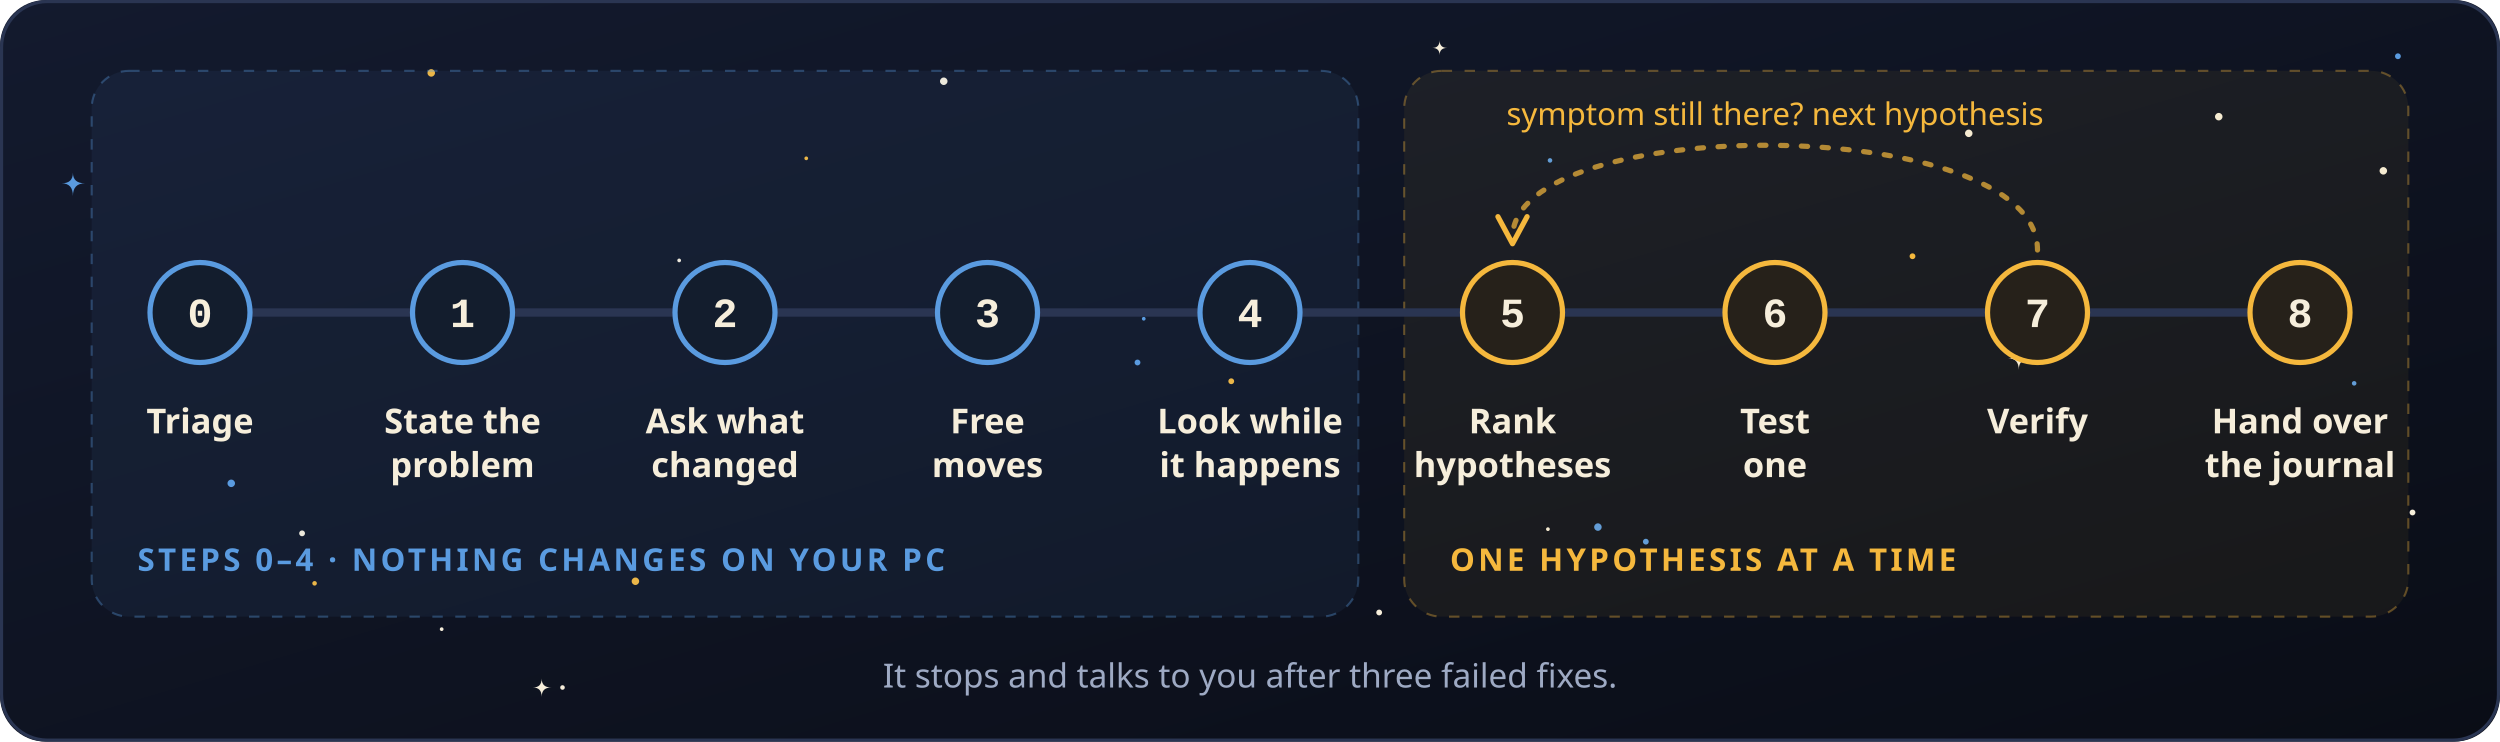
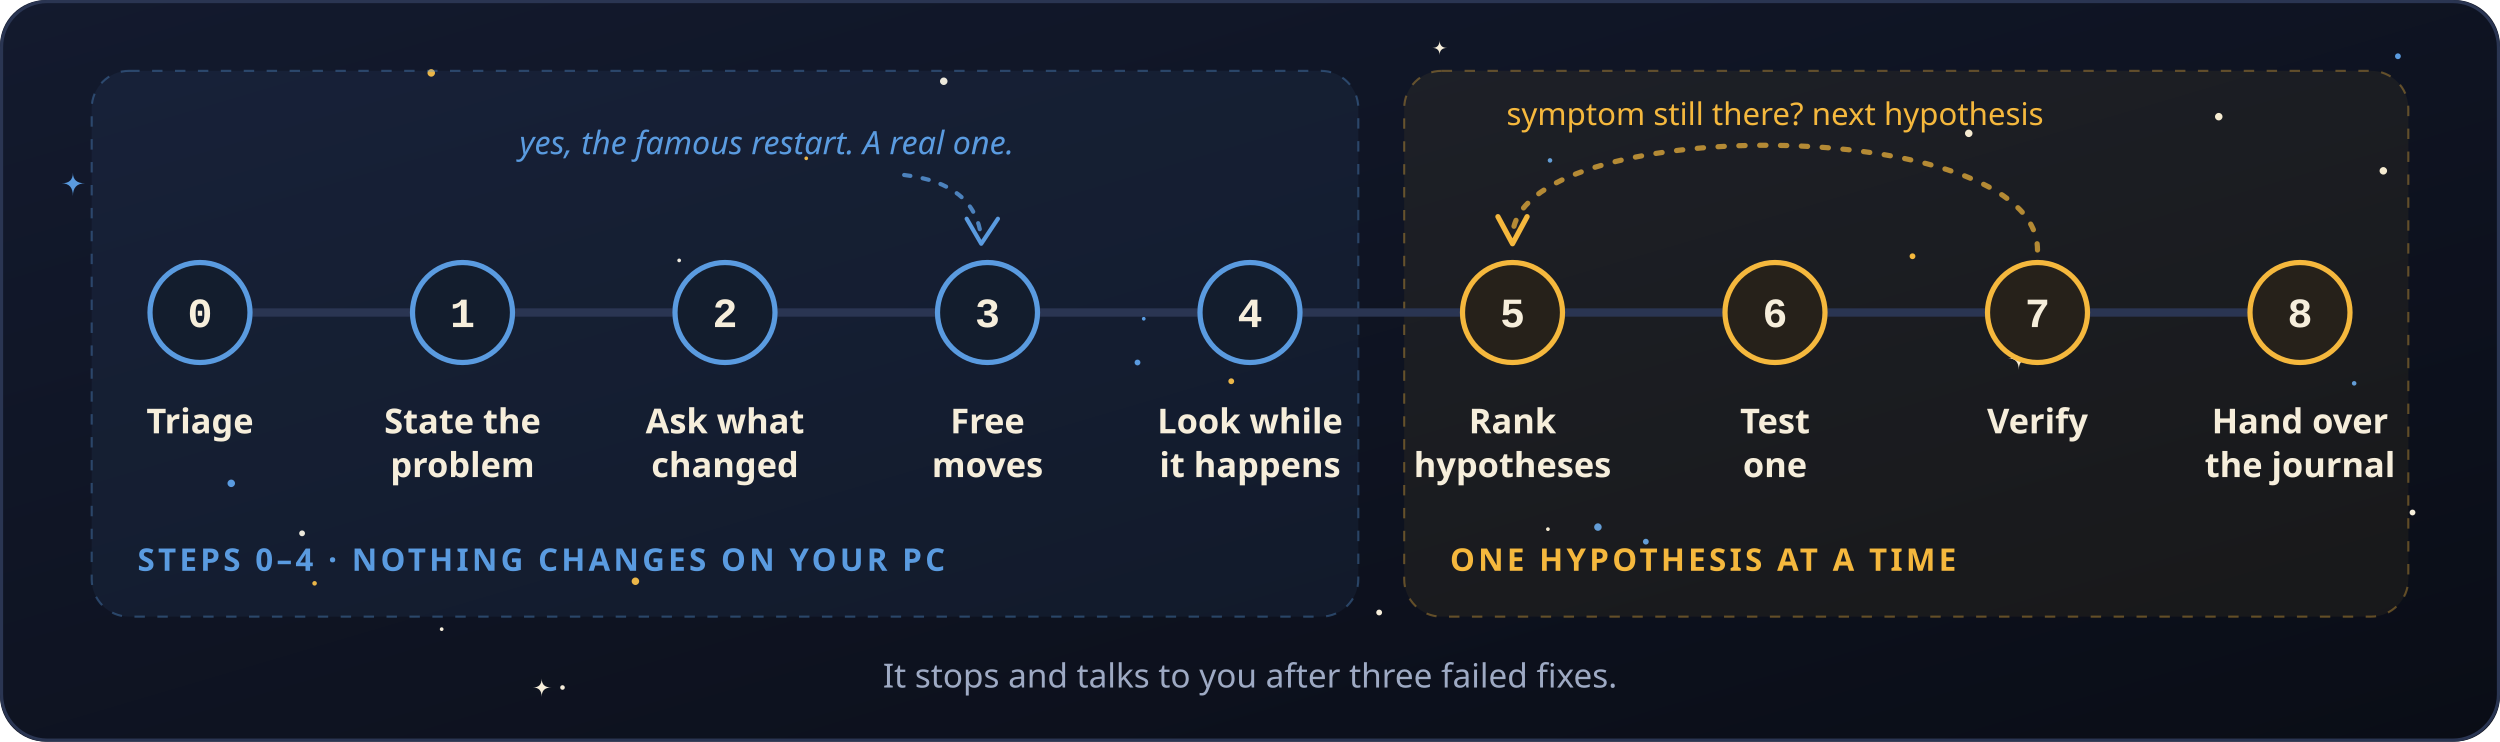
<svg xmlns="http://www.w3.org/2000/svg" viewBox="0 0 1200 356" width="1200" height="356" role="img" aria-labelledby="l-t l-d">
  <defs>
    <linearGradient id="l-bg" x1="0" y1="0" x2="1" y2="1">
      <stop offset="0" stop-color="#131a2e" />
      <stop offset="1" stop-color="#0a0d16" />
    </linearGradient>
    <clipPath id="l-clip">
      <rect width="1200" height="356" rx="22" />
    </clipPath>
  </defs>
  <style>
text{font-family:-apple-system,BlinkMacSystemFont,'Segoe UI','Noto Sans',Helvetica,Arial,sans-serif;fill:#f6eedb}
.mono{font-family:ui-monospace,SFMono-Regular,'SF Mono',Menlo,Consolas,'Liberation Mono',monospace}
.muted{fill:#9eaac4}.gold{fill:#f5b83d}.blue{fill:#5a9be0}.green{fill:#5fd0a0}.red{fill:#f0806a}
.b{font-weight:700}.sb{font-weight:600}
@keyframes tw{0%,100%{opacity:.15}50%{opacity:.9}}
.star{animation:tw 4s ease-in-out infinite}
@keyframes n0{0%,4.44%{fill-opacity:.12;r:24px}7.04%{fill-opacity:1;r:29px}13.33%,100%{fill-opacity:.12;r:24px}}.n0{animation:n0 13.5s ease-in-out infinite}@keyframes n1{0%,14.07%{fill-opacity:.12;r:24px}16.67%{fill-opacity:1;r:29px}22.96%,100%{fill-opacity:.12;r:24px}}.n1{animation:n1 13.5s ease-in-out infinite}@keyframes n2{0%,23.70%{fill-opacity:.12;r:24px}26.30%{fill-opacity:1;r:29px}32.59%,100%{fill-opacity:.12;r:24px}}.n2{animation:n2 13.5s ease-in-out infinite}@keyframes n3{0%,33.33%{fill-opacity:.12;r:24px}35.93%{fill-opacity:1;r:29px}42.22%,100%{fill-opacity:.12;r:24px}}.n3{animation:n3 13.5s ease-in-out infinite}@keyframes n4{0%,42.96%{fill-opacity:.12;r:24px}45.56%{fill-opacity:1;r:29px}51.85%,100%{fill-opacity:.12;r:24px}}.n4{animation:n4 13.5s ease-in-out infinite}@keyframes n5{0%,52.59%{fill-opacity:.12;r:24px}55.19%{fill-opacity:1;r:29px}61.48%,100%{fill-opacity:.12;r:24px}}.n5{animation:n5 13.5s ease-in-out infinite}@keyframes n6{0%,62.22%{fill-opacity:.12;r:24px}64.81%{fill-opacity:1;r:29px}71.11%,100%{fill-opacity:.12;r:24px}}.n6{animation:n6 13.5s ease-in-out infinite}@keyframes n7{0%,71.85%{fill-opacity:.12;r:24px}74.44%{fill-opacity:1;r:29px}80.74%,100%{fill-opacity:.12;r:24px}}.n7{animation:n7 13.5s ease-in-out infinite}@keyframes n8{0%,81.48%{fill-opacity:.12;r:24px}84.07%{fill-opacity:1;r:29px}90.37%,100%{fill-opacity:.12;r:24px}}.n8{animation:n8 13.5s ease-in-out infinite}@media (prefers-reduced-motion:reduce){*{animation:none!important}}</style>
  <g clip-path="url(#l-clip)">
    <rect width="1200" height="356" fill="url(#l-bg)" />
    <circle class="star" style="animation-delay:-3.4s;animation-duration:5.3s" cx="743" cy="254" r="0.9" fill="#f6eedb" />
    <circle class="star" style="animation-delay:-3.5s;animation-duration:4.1s" cx="1065" cy="56" r="1.8" fill="#f6eedb" />
    <path class="star" style="animation-delay:-0.7s;animation-duration:5.6s" fill="#5a9be0" d="M35 82.9Q35 88 40.8 88Q35 88 35 94.1Q35 88 29.6 88Q35 88 35 82.9Z" />
    <circle class="star" style="animation-delay:-0.5s;animation-duration:3.0s" cx="945" cy="64" r="1.8" fill="#f6eedb" />
    <circle class="star" style="animation-delay:-1.2s;animation-duration:5.9s" cx="270" cy="330" r="1.1" fill="#f6eedb" />
    <circle class="star" style="animation-delay:-1.2s;animation-duration:4.1s" cx="1144" cy="82" r="1.8" fill="#f6eedb" />
    <circle class="star" style="animation-delay:-2.4s;animation-duration:5.1s" cx="326" cy="125" r="0.9" fill="#f6eedb" />
    <path class="star" style="animation-delay:-0.7s;animation-duration:4.4s" fill="#f6eedb" d="M969 166.3Q969 172 975.1 172Q969 172 969 177.5Q969 172 963.9 172Q969 172 969 166.3Z" />
    <circle class="star" style="animation-delay:-3.4s;animation-duration:3.1s" cx="1151" cy="27" r="1.4" fill="#5a9be0" />
    <path class="star" style="animation-delay:-2.8s;animation-duration:4.9s" fill="#f6eedb" d="M691 19.3Q691 23 694.7 23Q691 23 691 26.5Q691 23 687.5 23Q691 23 691 19.3Z" />
    <circle class="star" style="animation-delay:-1.4s;animation-duration:4.1s" cx="305" cy="279" r="1.8" fill="#f5b83d" />
    <circle class="star" style="animation-delay:-3.4s;animation-duration:3.1s" cx="145" cy="256" r="1.4" fill="#f6eedb" />
    <circle class="star" style="animation-delay:-1.4s;animation-duration:5.8s" cx="615" cy="135" r="1.1" fill="#f6eedb" />
    <circle class="star" style="animation-delay:-2.5s;animation-duration:5.2s" cx="387" cy="76" r="0.9" fill="#f5b83d" />
    <circle class="star" style="animation-delay:-0.1s;animation-duration:5.2s" cx="207" cy="35" r="1.8" fill="#f5b83d" />
    <circle class="star" style="animation-delay:-3.9s;animation-duration:4.9s" cx="549" cy="153" r="0.9" fill="#5a9be0" />
    <path class="star" style="animation-delay:-2.5s;animation-duration:5.4s" fill="#f6eedb" d="M260 325.7Q260 330 264.6 330Q260 330 260 334.5Q260 330 255.8 330Q260 330 260 325.7Z" />
    <circle class="star" style="animation-delay:-1.2s;animation-duration:4.4s" cx="453" cy="39" r="1.8" fill="#f6eedb" />
    <circle class="star" style="animation-delay:-1.9s;animation-duration:3.9s" cx="546" cy="174" r="1.4" fill="#5a9be0" />
    <circle class="star" style="animation-delay:-2.5s;animation-duration:4.5s" cx="151" cy="280" r="1.1" fill="#f5b83d" />
    <circle class="star" style="animation-delay:-0.3s;animation-duration:5.4s" cx="591" cy="183" r="1.4" fill="#f5b83d" />
    <circle class="star" style="animation-delay:-2.2s;animation-duration:5.0s" cx="790" cy="260" r="1.4" fill="#5a9be0" />
    <circle class="star" style="animation-delay:-2.6s;animation-duration:4.7s" cx="1158" cy="246" r="1.4" fill="#f6eedb" />
    <circle class="star" style="animation-delay:-1.9s;animation-duration:5.5s" cx="918" cy="123" r="1.4" fill="#f5b83d" />
    <circle class="star" style="animation-delay:-1.4s;animation-duration:5.5s" cx="767" cy="253" r="1.8" fill="#5a9be0" />
    <circle class="star" style="animation-delay:-0.8s;animation-duration:4.1s" cx="1130" cy="184" r="1.1" fill="#5a9be0" />
    <circle class="star" style="animation-delay:-0.7s;animation-duration:5.3s" cx="111" cy="232" r="1.8" fill="#5a9be0" />
    <circle class="star" style="animation-delay:-2.9s;animation-duration:3.1s" cx="662" cy="294" r="1.4" fill="#f6eedb" />
    <circle class="star" style="animation-delay:-2.5s;animation-duration:3.1s" cx="744" cy="77" r="1.1" fill="#5a9be0" />
    <circle class="star" style="animation-delay:-1.3s;animation-duration:3.5s" cx="212" cy="302" r="0.9" fill="#f6eedb" />
    <rect x="44" y="34" width="608" height="262" rx="18" fill="#5a9be0" fill-opacity=".07" stroke="#5a9be0" stroke-opacity=".35" stroke-dasharray="5 6" />
    <text x="66" y="274" font-size="15" class="blue sb" letter-spacing="1.6">STEPS 0–4 · NOTHING CHANGES ON YOUR PC</text>
    <rect x="674" y="34" width="482" height="262" rx="18" fill="#f5b83d" fill-opacity=".06" stroke="#f5b83d" stroke-opacity=".35" stroke-dasharray="5 6" />
    <text x="696" y="274" font-size="15" class="gold sb" letter-spacing="1.6">ONE HYPOTHESIS AT A TIME</text>
    <line x1="96" y1="150" x2="1104" y2="150" stroke="#2a3552" stroke-width="4" />
    <path d="M978 120 C978 54 726 54 726 114" fill="none" stroke="#f5b83d" stroke-opacity=".7" stroke-width="2.5" stroke-dasharray="3 7" stroke-linecap="round" />
    <path d="M719 104 L726 117 L733 104" fill="none" stroke="#f5b83d" stroke-width="2.5" stroke-linecap="round" stroke-linejoin="round" />
    <text x="852.0" y="60" font-size="15" class="gold" text-anchor="middle">symptom still there? next hypothesis</text>
+     <text x="368" y="74" font-size="15.5" font-style="italic" class="blue" text-anchor="middle">yes, the famous restart. A real one.</text>
+     <path d="M434 84 Q468 88 471 114" fill="none" stroke="#5a9be0" stroke-opacity=".8" stroke-width="2" stroke-dasharray="3 6" stroke-linecap="round" />
+     <path d="M464 105 L471 117 L479 105" fill="none" stroke="#5a9be0" stroke-width="2" stroke-linecap="round" stroke-linejoin="round" />
    <circle cx="96" cy="150" r="24" fill="#0a0d16" />
    <circle class="n0" cx="96" cy="150" r="24" fill="#5a9be0" fill-opacity=".12" stroke="#5a9be0" stroke-width="2.5" />
    <text x="96" y="157" font-size="20" class="mono b" text-anchor="middle">0</text>
    <text x="96" y="208" font-size="16.5" class="sb" text-anchor="middle">Triage</text>
    <circle cx="222" cy="150" r="24" fill="#0a0d16" />
    <circle class="n1" cx="222" cy="150" r="24" fill="#5a9be0" fill-opacity=".12" stroke="#5a9be0" stroke-width="2.5" />
    <text x="222" y="157" font-size="20" class="mono b" text-anchor="middle">1</text>
    <text x="222" y="208" font-size="16.5" class="sb" text-anchor="middle">State the</text>
    <text x="222" y="229" font-size="16.5" class="sb" text-anchor="middle">problem</text>
    <circle cx="348" cy="150" r="24" fill="#0a0d16" />
    <circle class="n2" cx="348" cy="150" r="24" fill="#5a9be0" fill-opacity=".12" stroke="#5a9be0" stroke-width="2.5" />
    <text x="348" y="157" font-size="20" class="mono b" text-anchor="middle">2</text>
    <text x="348" y="208" font-size="16.5" class="sb" text-anchor="middle">Ask what</text>
    <text x="348" y="229" font-size="16.5" class="sb" text-anchor="middle">changed</text>
    <circle cx="474" cy="150" r="24" fill="#0a0d16" />
    <circle class="n3" cx="474" cy="150" r="24" fill="#5a9be0" fill-opacity=".12" stroke="#5a9be0" stroke-width="2.5" />
    <text x="474" y="157" font-size="20" class="mono b" text-anchor="middle">3</text>
    <text x="474" y="208" font-size="16.5" class="sb" text-anchor="middle">Free</text>
    <text x="474" y="229" font-size="16.5" class="sb" text-anchor="middle">moves</text>
    <circle cx="600" cy="150" r="24" fill="#0a0d16" />
    <circle class="n4" cx="600" cy="150" r="24" fill="#5a9be0" fill-opacity=".12" stroke="#5a9be0" stroke-width="2.5" />
    <text x="600" y="157" font-size="20" class="mono b" text-anchor="middle">4</text>
    <text x="600" y="208" font-size="16.5" class="sb" text-anchor="middle">Look while</text>
    <text x="600" y="229" font-size="16.5" class="sb" text-anchor="middle">it happens</text>
    <circle cx="726" cy="150" r="24" fill="#0a0d16" />
    <circle class="n5" cx="726" cy="150" r="24" fill="#f5b83d" fill-opacity=".12" stroke="#f5b83d" stroke-width="2.5" />
    <text x="726" y="157" font-size="20" class="mono b" text-anchor="middle">5</text>
    <text x="726" y="208" font-size="16.5" class="sb" text-anchor="middle">Rank</text>
    <text x="726" y="229" font-size="16.5" class="sb" text-anchor="middle">hypotheses</text>
    <circle cx="852" cy="150" r="24" fill="#0a0d16" />
    <circle class="n6" cx="852" cy="150" r="24" fill="#f5b83d" fill-opacity=".12" stroke="#f5b83d" stroke-width="2.5" />
    <text x="852" y="157" font-size="20" class="mono b" text-anchor="middle">6</text>
    <text x="852" y="208" font-size="16.5" class="sb" text-anchor="middle">Test</text>
    <text x="852" y="229" font-size="16.5" class="sb" text-anchor="middle">one</text>
    <circle cx="978" cy="150" r="24" fill="#0a0d16" />
    <circle class="n7" cx="978" cy="150" r="24" fill="#f5b83d" fill-opacity=".12" stroke="#f5b83d" stroke-width="2.5" />
    <text x="978" y="157" font-size="20" class="mono b" text-anchor="middle">7</text>
    <text x="978" y="208" font-size="16.5" class="sb" text-anchor="middle">Verify</text>
    <circle cx="1104" cy="150" r="24" fill="#0a0d16" />
    <circle class="n8" cx="1104" cy="150" r="24" fill="#f5b83d" fill-opacity=".12" stroke="#f5b83d" stroke-width="2.5" />
    <text x="1104" y="157" font-size="20" class="mono b" text-anchor="middle">8</text>
    <text x="1104" y="208" font-size="16.5" class="sb" text-anchor="middle">Hand over</text>
    <text x="1104" y="229" font-size="16.5" class="sb" text-anchor="middle">the journal</text>
    <text x="600.0" y="330" font-size="16" class="muted" text-anchor="middle">It stops and talks to you after three failed fixes.</text>
  </g>
  <rect x=".75" y=".75" width="1198.5" height="354.5" rx="22" fill="none" stroke="#2a3552" stroke-width="1.5" />
</svg>
